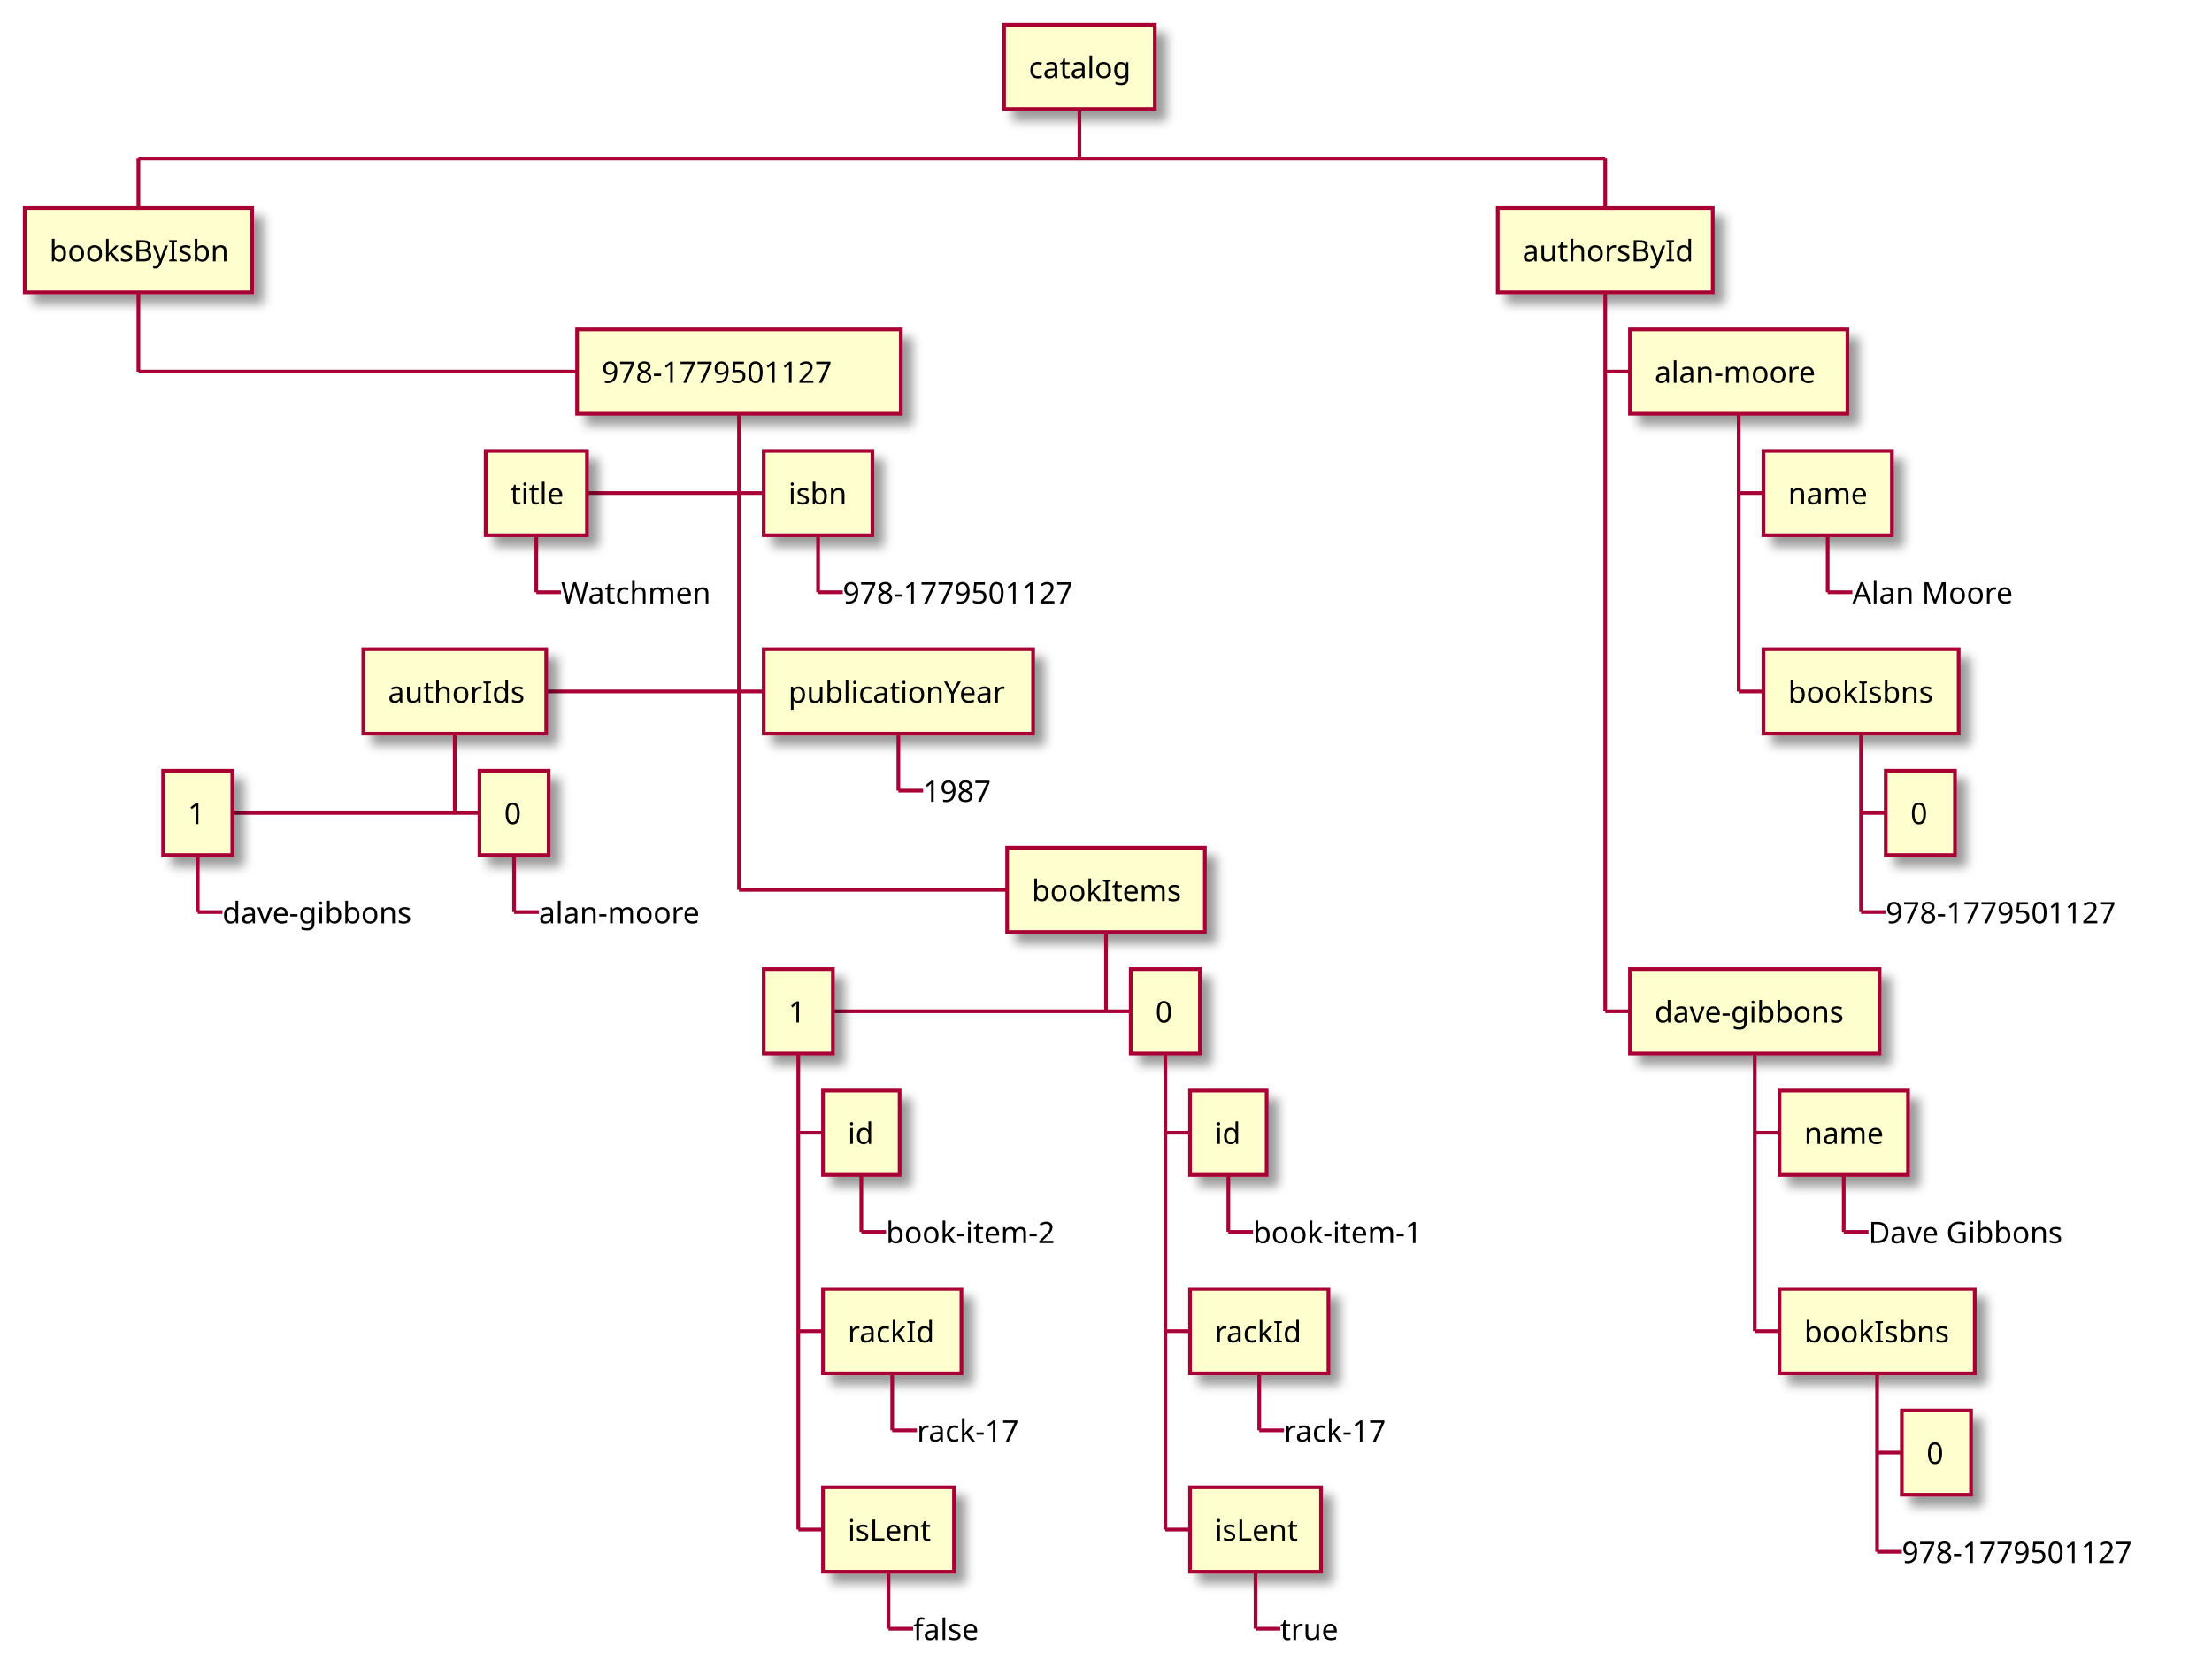
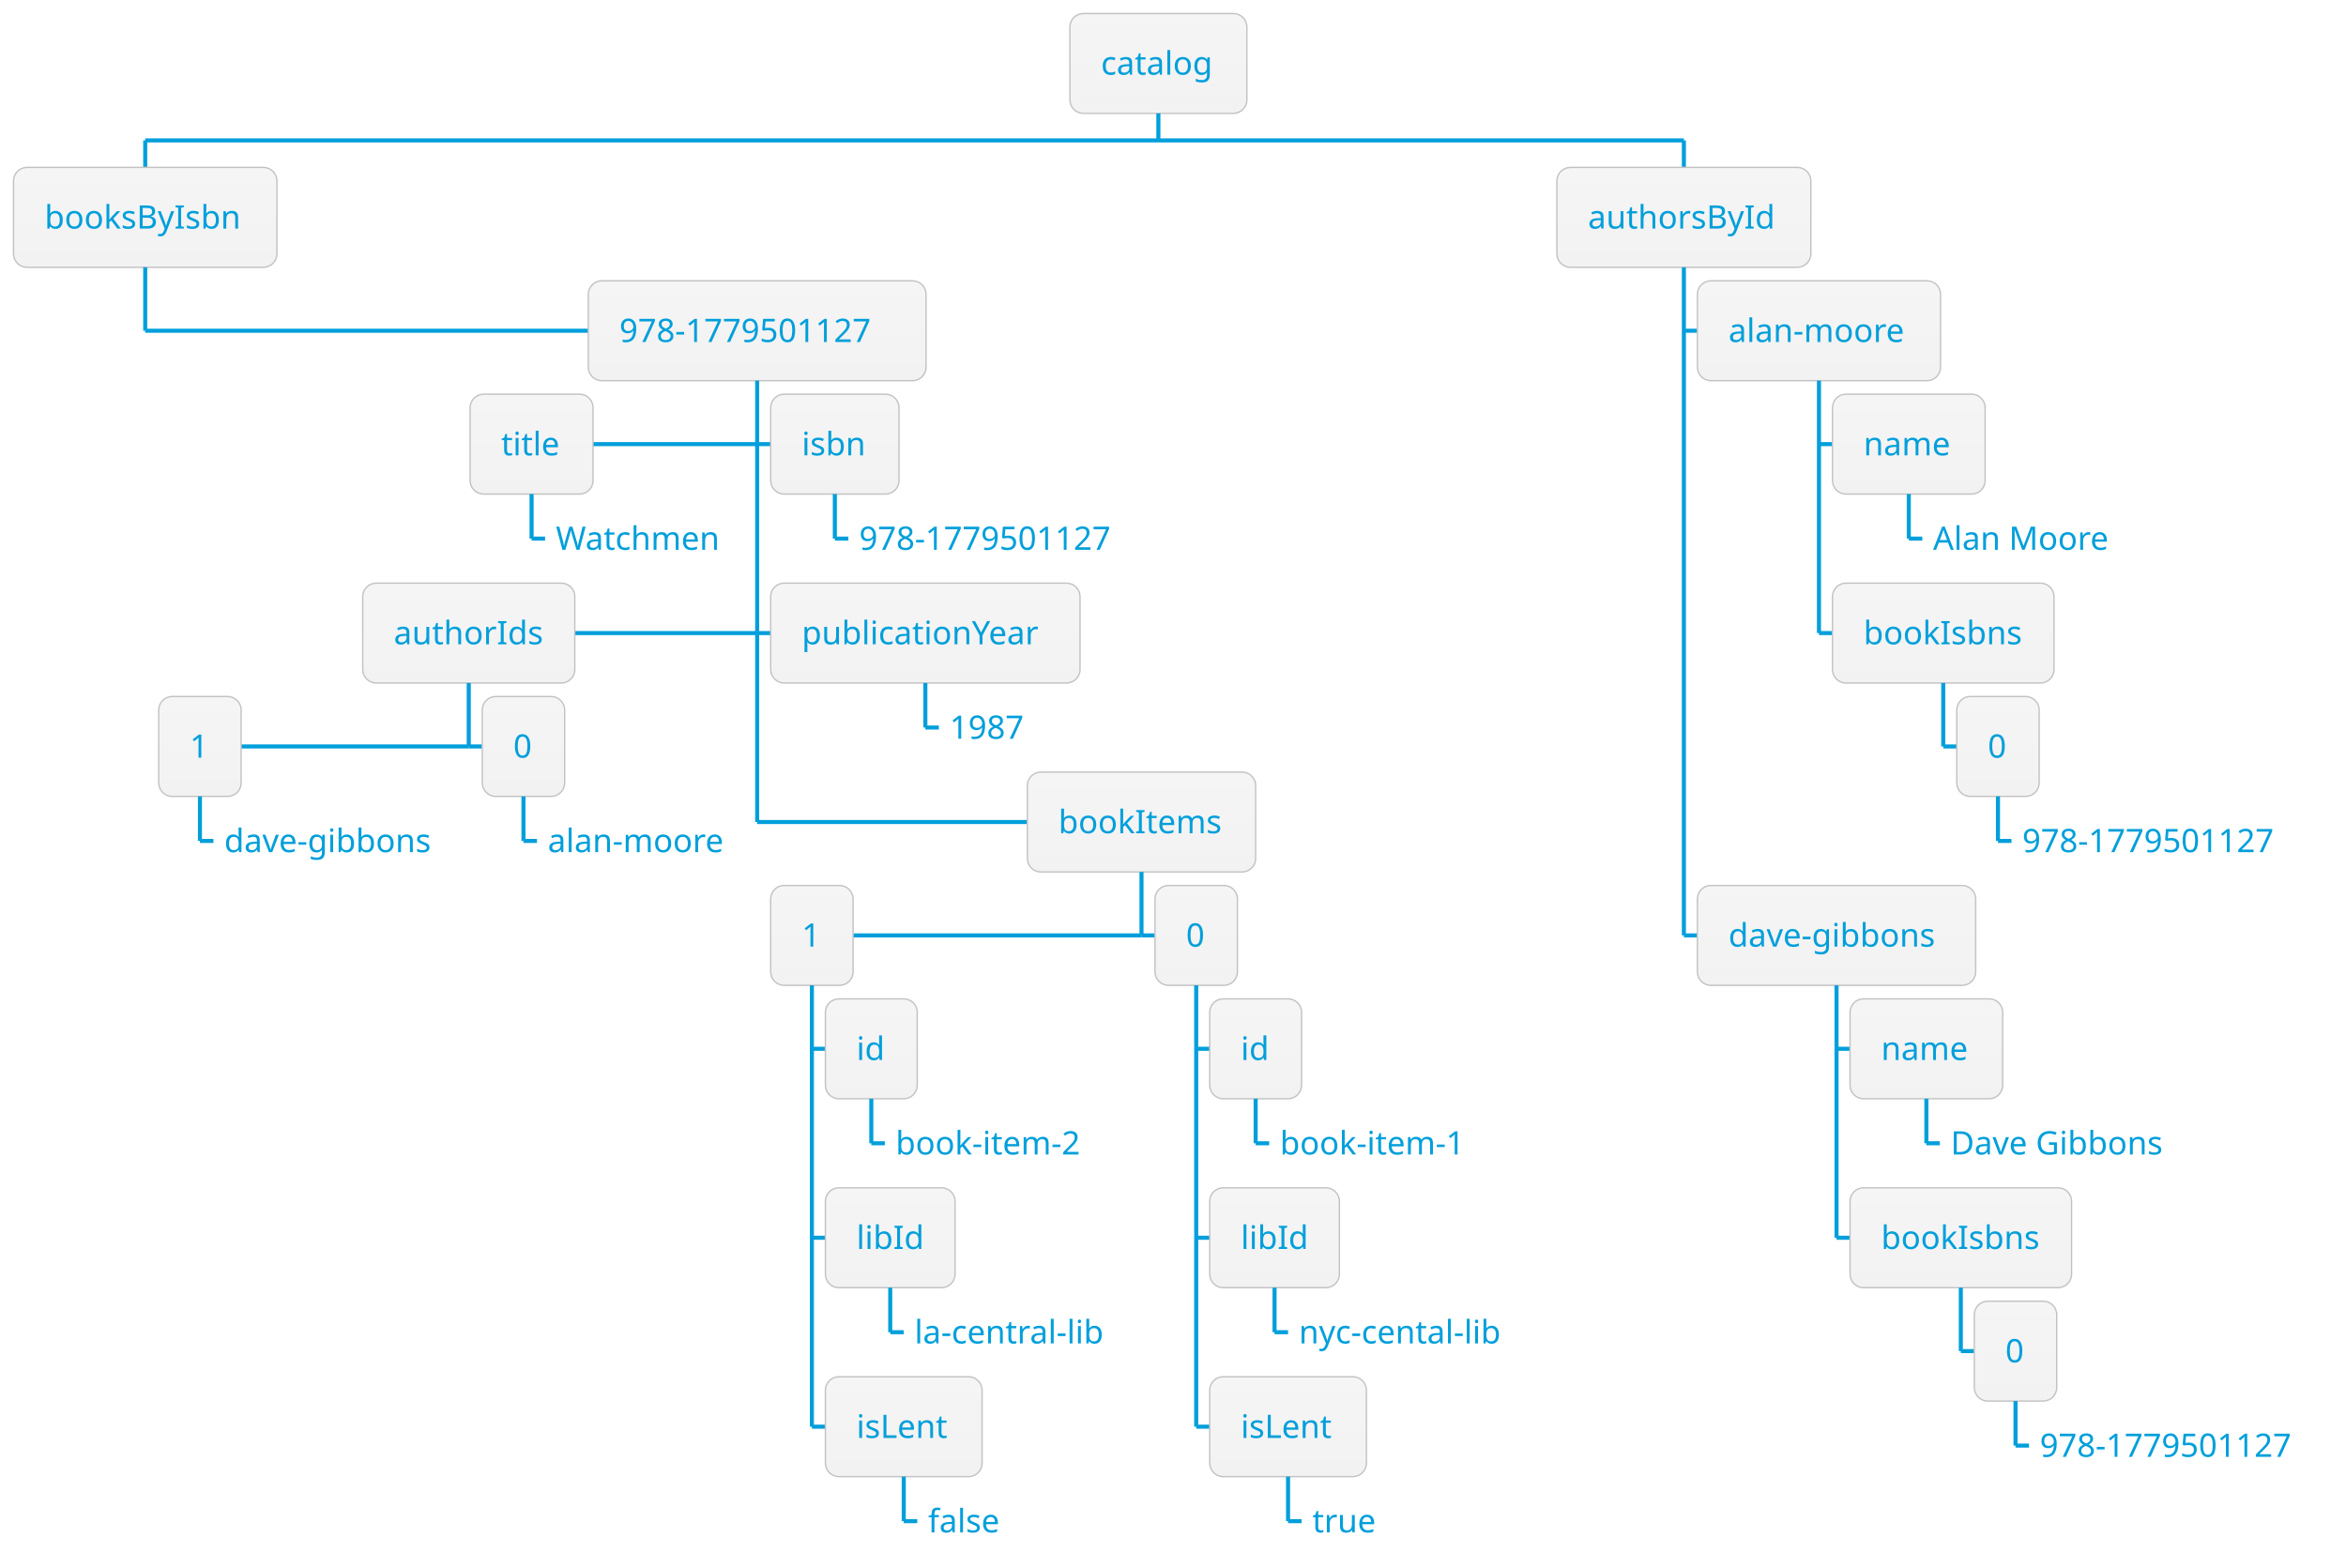
- <svg xmlns="http://www.w3.org/2000/svg" contentScriptType="application/ecmascript" contentStyleType="text/css" height="678px" preserveAspectRatio="none" style="width:895px;height:678px;" version="1.1" viewBox="0 0 895 678" width="895px" zoomAndPan="magnify">
+ <svg xmlns="http://www.w3.org/2000/svg" contentScriptType="application/ecmascript" contentStyleType="text/css" height="1209.375px" preserveAspectRatio="none" style="width:1809px;height:1209px;background:#00000000;" version="1.1" viewBox="0 0 1809 1209" width="1809.375px" zoomAndPan="magnify">
  <defs>
-     <filter height="300%" id="f19ghdl5jpj5qi" width="300%" x="-1" y="-1">
-       <feGaussianBlur result="blurOut" stdDeviation="2.0" />
-       <feColorMatrix in="blurOut" result="blurOut2" type="matrix" values="0 0 0 0 0 0 0 0 0 0 0 0 0 0 0 0 0 0 .4 0" />
-       <feOffset dx="4.0" dy="4.0" in="blurOut2" result="blurOut3" />
-       <feBlend in="SourceGraphic" in2="blurOut3" mode="normal" />
-     </filter>
+     <linearGradient id="gxro4prvr1jkl0" x1="50%" x2="50%" y1="0%" y2="100%">
+       <stop offset="0%" stop-color="#F5F5F5" />
+       <stop offset="100%" stop-color="#F2F2F2" />
+     </linearGradient>
  </defs>
  <g>
-     <rect fill="#FEFECE" filter="url(#f19ghdl5jpj5qi)" height="34.133" style="stroke:#A80036;stroke-width:1.5;" width="61" x="406.25" y="10" />
-     <text fill="#000000" font-family="sans-serif" font-size="12" lengthAdjust="spacing" textLength="41" x="416.25" y="31.602">catalog</text>
-     <line style="stroke:#A80036;stroke-width:1.5;" x1="436.75" x2="436.75" y1="44.133" y2="64.133" />
-     <line style="stroke:#A80036;stroke-width:1.5;" x1="56" x2="56" y1="64.133" y2="84.133" />
-     <rect fill="#FEFECE" filter="url(#f19ghdl5jpj5qi)" height="34.133" style="stroke:#A80036;stroke-width:1.5;" width="92" x="10" y="84.133" />
-     <text fill="#000000" font-family="sans-serif" font-size="12" lengthAdjust="spacing" textLength="72" x="20" y="105.734">booksByIsbn</text>
-     <line style="stroke:#A80036;stroke-width:1.5;" x1="56" x2="233.5" y1="150.332" y2="150.332" />
-     <rect fill="#FEFECE" filter="url(#f19ghdl5jpj5qi)" height="34.133" style="stroke:#A80036;stroke-width:1.5;" width="131" x="233.5" y="133.266" />
-     <text fill="#000000" font-family="sans-serif" font-size="12" lengthAdjust="spacing" textLength="111" x="243.5" y="154.867">978-1779501127</text>
-     <line style="stroke:#A80036;stroke-width:1.5;" x1="237.5" x2="299" y1="199.465" y2="199.465" />
-     <rect fill="#FEFECE" filter="url(#f19ghdl5jpj5qi)" height="34.133" style="stroke:#A80036;stroke-width:1.5;" width="41" x="196.5" y="182.398" />
-     <text fill="#000000" font-family="sans-serif" font-size="12" lengthAdjust="spacing" textLength="21" x="206.5" y="204">title</text>
-     <line style="stroke:#A80036;stroke-width:1.5;" x1="217" x2="227" y1="239.598" y2="239.598" />
-     <text fill="#000000" font-family="sans-serif" font-size="12" lengthAdjust="spacing" textLength="59" x="227" y="244.133">Watchmen</text>
-     <line style="stroke:#A80036;stroke-width:1.5;" x1="217" x2="217" y1="216.531" y2="239.598" />
-     <line style="stroke:#A80036;stroke-width:1.5;" x1="221" x2="299" y1="279.731" y2="279.731" />
-     <rect fill="#FEFECE" filter="url(#f19ghdl5jpj5qi)" height="34.133" style="stroke:#A80036;stroke-width:1.5;" width="74" x="147" y="262.664" />
-     <text fill="#000000" font-family="sans-serif" font-size="12" lengthAdjust="spacing" textLength="54" x="157" y="284.266">authorIds</text>
-     <line style="stroke:#A80036;stroke-width:1.5;" x1="94" x2="184" y1="328.863" y2="328.863" />
-     <rect fill="#FEFECE" filter="url(#f19ghdl5jpj5qi)" height="34.133" style="stroke:#A80036;stroke-width:1.5;" width="28" x="66" y="311.797" />
-     <text fill="#000000" font-family="sans-serif" font-size="12" lengthAdjust="spacing" textLength="8" x="76" y="333.398">1</text>
-     <line style="stroke:#A80036;stroke-width:1.5;" x1="80" x2="90" y1="368.996" y2="368.996" />
-     <text fill="#000000" font-family="sans-serif" font-size="12" lengthAdjust="spacing" textLength="81" x="90" y="373.531">dave-gibbons</text>
-     <line style="stroke:#A80036;stroke-width:1.5;" x1="80" x2="80" y1="345.93" y2="368.996" />
-     <line style="stroke:#A80036;stroke-width:1.5;" x1="184" x2="194" y1="328.863" y2="328.863" />
-     <rect fill="#FEFECE" filter="url(#f19ghdl5jpj5qi)" height="34.133" style="stroke:#A80036;stroke-width:1.5;" width="28" x="194" y="311.797" />
-     <text fill="#000000" font-family="sans-serif" font-size="12" lengthAdjust="spacing" textLength="8" x="204" y="333.398">0</text>
-     <line style="stroke:#A80036;stroke-width:1.5;" x1="208" x2="218" y1="368.996" y2="368.996" />
-     <text fill="#000000" font-family="sans-serif" font-size="12" lengthAdjust="spacing" textLength="68" x="218" y="373.531">alan-moore</text>
-     <line style="stroke:#A80036;stroke-width:1.5;" x1="208" x2="208" y1="345.93" y2="368.996" />
-     <line style="stroke:#A80036;stroke-width:1.5;" x1="184" x2="184" y1="296.797" y2="328.863" />
-     <line style="stroke:#A80036;stroke-width:1.5;" x1="299" x2="309" y1="199.465" y2="199.465" />
-     <rect fill="#FEFECE" filter="url(#f19ghdl5jpj5qi)" height="34.133" style="stroke:#A80036;stroke-width:1.5;" width="44" x="309" y="182.398" />
-     <text fill="#000000" font-family="sans-serif" font-size="12" lengthAdjust="spacing" textLength="24" x="319" y="204">isbn</text>
-     <line style="stroke:#A80036;stroke-width:1.5;" x1="331" x2="341" y1="239.598" y2="239.598" />
-     <text fill="#000000" font-family="sans-serif" font-size="12" lengthAdjust="spacing" textLength="111" x="341" y="244.133">978-1779501127</text>
-     <line style="stroke:#A80036;stroke-width:1.5;" x1="331" x2="331" y1="216.531" y2="239.598" />
-     <line style="stroke:#A80036;stroke-width:1.5;" x1="299" x2="309" y1="279.731" y2="279.731" />
-     <rect fill="#FEFECE" filter="url(#f19ghdl5jpj5qi)" height="34.133" style="stroke:#A80036;stroke-width:1.5;" width="109" x="309" y="262.664" />
-     <text fill="#000000" font-family="sans-serif" font-size="12" lengthAdjust="spacing" textLength="89" x="319" y="284.266">publicationYear</text>
-     <line style="stroke:#A80036;stroke-width:1.5;" x1="363.5" x2="373.5" y1="319.863" y2="319.863" />
-     <text fill="#000000" font-family="sans-serif" font-size="12" lengthAdjust="spacing" textLength="32" x="373.5" y="324.398">1987</text>
-     <line style="stroke:#A80036;stroke-width:1.5;" x1="363.5" x2="363.5" y1="296.797" y2="319.863" />
-     <line style="stroke:#A80036;stroke-width:1.5;" x1="299" x2="407.5" y1="359.996" y2="359.996" />
-     <rect fill="#FEFECE" filter="url(#f19ghdl5jpj5qi)" height="34.133" style="stroke:#A80036;stroke-width:1.5;" width="80" x="407.5" y="342.93" />
-     <text fill="#000000" font-family="sans-serif" font-size="12" lengthAdjust="spacing" textLength="60" x="417.5" y="364.531">bookItems</text>
-     <line style="stroke:#A80036;stroke-width:1.5;" x1="337" x2="447.5" y1="409.129" y2="409.129" />
-     <rect fill="#FEFECE" filter="url(#f19ghdl5jpj5qi)" height="34.133" style="stroke:#A80036;stroke-width:1.5;" width="28" x="309" y="392.062" />
-     <text fill="#000000" font-family="sans-serif" font-size="12" lengthAdjust="spacing" textLength="8" x="319" y="413.664">1</text>
-     <line style="stroke:#A80036;stroke-width:1.5;" x1="323" x2="333" y1="458.262" y2="458.262" />
-     <rect fill="#FEFECE" filter="url(#f19ghdl5jpj5qi)" height="34.133" style="stroke:#A80036;stroke-width:1.5;" width="31" x="333" y="441.195" />
-     <text fill="#000000" font-family="sans-serif" font-size="12" lengthAdjust="spacing" textLength="11" x="343" y="462.797">id</text>
-     <line style="stroke:#A80036;stroke-width:1.5;" x1="348.5" x2="358.5" y1="498.394" y2="498.394" />
-     <text fill="#000000" font-family="sans-serif" font-size="12" lengthAdjust="spacing" textLength="76" x="358.5" y="502.93">book-item-2</text>
-     <line style="stroke:#A80036;stroke-width:1.5;" x1="348.5" x2="348.5" y1="475.328" y2="498.394" />
-     <line style="stroke:#A80036;stroke-width:1.5;" x1="323" x2="333" y1="538.527" y2="538.527" />
-     <rect fill="#FEFECE" filter="url(#f19ghdl5jpj5qi)" height="34.133" style="stroke:#A80036;stroke-width:1.5;" width="56" x="333" y="521.461" />
-     <text fill="#000000" font-family="sans-serif" font-size="12" lengthAdjust="spacing" textLength="36" x="343" y="543.062">rackId</text>
-     <line style="stroke:#A80036;stroke-width:1.5;" x1="361" x2="371" y1="578.66" y2="578.66" />
-     <text fill="#000000" font-family="sans-serif" font-size="12" lengthAdjust="spacing" textLength="48" x="371" y="583.195">rack-17</text>
-     <line style="stroke:#A80036;stroke-width:1.5;" x1="361" x2="361" y1="555.594" y2="578.66" />
-     <line style="stroke:#A80036;stroke-width:1.5;" x1="323" x2="333" y1="618.793" y2="618.793" />
-     <rect fill="#FEFECE" filter="url(#f19ghdl5jpj5qi)" height="34.133" style="stroke:#A80036;stroke-width:1.5;" width="53" x="333" y="601.727" />
-     <text fill="#000000" font-family="sans-serif" font-size="12" lengthAdjust="spacing" textLength="33" x="343" y="623.328">isLent</text>
-     <line style="stroke:#A80036;stroke-width:1.5;" x1="359.5" x2="369.5" y1="658.926" y2="658.926" />
-     <text fill="#000000" font-family="sans-serif" font-size="12" lengthAdjust="spacing" textLength="27" x="369.5" y="663.461">false</text>
-     <line style="stroke:#A80036;stroke-width:1.5;" x1="359.5" x2="359.5" y1="635.859" y2="658.926" />
-     <line style="stroke:#A80036;stroke-width:1.5;" x1="323" x2="323" y1="426.195" y2="618.793" />
-     <line style="stroke:#A80036;stroke-width:1.5;" x1="447.5" x2="457.5" y1="409.129" y2="409.129" />
-     <rect fill="#FEFECE" filter="url(#f19ghdl5jpj5qi)" height="34.133" style="stroke:#A80036;stroke-width:1.5;" width="28" x="457.5" y="392.062" />
-     <text fill="#000000" font-family="sans-serif" font-size="12" lengthAdjust="spacing" textLength="8" x="467.5" y="413.664">0</text>
-     <line style="stroke:#A80036;stroke-width:1.5;" x1="471.5" x2="481.5" y1="458.262" y2="458.262" />
-     <rect fill="#FEFECE" filter="url(#f19ghdl5jpj5qi)" height="34.133" style="stroke:#A80036;stroke-width:1.5;" width="31" x="481.5" y="441.195" />
-     <text fill="#000000" font-family="sans-serif" font-size="12" lengthAdjust="spacing" textLength="11" x="491.5" y="462.797">id</text>
-     <line style="stroke:#A80036;stroke-width:1.5;" x1="497" x2="507" y1="498.394" y2="498.394" />
-     <text fill="#000000" font-family="sans-serif" font-size="12" lengthAdjust="spacing" textLength="76" x="507" y="502.93">book-item-1</text>
-     <line style="stroke:#A80036;stroke-width:1.5;" x1="497" x2="497" y1="475.328" y2="498.394" />
-     <line style="stroke:#A80036;stroke-width:1.5;" x1="471.5" x2="481.5" y1="538.527" y2="538.527" />
-     <rect fill="#FEFECE" filter="url(#f19ghdl5jpj5qi)" height="34.133" style="stroke:#A80036;stroke-width:1.5;" width="56" x="481.5" y="521.461" />
-     <text fill="#000000" font-family="sans-serif" font-size="12" lengthAdjust="spacing" textLength="36" x="491.5" y="543.062">rackId</text>
-     <line style="stroke:#A80036;stroke-width:1.5;" x1="509.5" x2="519.5" y1="578.66" y2="578.66" />
-     <text fill="#000000" font-family="sans-serif" font-size="12" lengthAdjust="spacing" textLength="48" x="519.5" y="583.195">rack-17</text>
-     <line style="stroke:#A80036;stroke-width:1.5;" x1="509.5" x2="509.5" y1="555.594" y2="578.66" />
-     <line style="stroke:#A80036;stroke-width:1.5;" x1="471.5" x2="481.5" y1="618.793" y2="618.793" />
-     <rect fill="#FEFECE" filter="url(#f19ghdl5jpj5qi)" height="34.133" style="stroke:#A80036;stroke-width:1.5;" width="53" x="481.5" y="601.727" />
-     <text fill="#000000" font-family="sans-serif" font-size="12" lengthAdjust="spacing" textLength="33" x="491.5" y="623.328">isLent</text>
-     <line style="stroke:#A80036;stroke-width:1.5;" x1="508" x2="518" y1="658.926" y2="658.926" />
-     <text fill="#000000" font-family="sans-serif" font-size="12" lengthAdjust="spacing" textLength="23" x="518" y="663.461">true</text>
-     <line style="stroke:#A80036;stroke-width:1.5;" x1="508" x2="508" y1="635.859" y2="658.926" />
-     <line style="stroke:#A80036;stroke-width:1.5;" x1="471.5" x2="471.5" y1="426.195" y2="618.793" />
-     <line style="stroke:#A80036;stroke-width:1.5;" x1="447.5" x2="447.5" y1="377.062" y2="409.129" />
-     <line style="stroke:#A80036;stroke-width:1.5;" x1="299" x2="299" y1="167.398" y2="359.996" />
-     <line style="stroke:#A80036;stroke-width:1.5;" x1="56" x2="56" y1="118.266" y2="150.332" />
-     <line style="stroke:#A80036;stroke-width:1.5;" x1="649.5" x2="649.5" y1="64.133" y2="84.133" />
-     <rect fill="#FEFECE" filter="url(#f19ghdl5jpj5qi)" height="34.133" style="stroke:#A80036;stroke-width:1.5;" width="87" x="606" y="84.133" />
-     <text fill="#000000" font-family="sans-serif" font-size="12" lengthAdjust="spacing" textLength="67" x="616" y="105.734">authorsById</text>
-     <line style="stroke:#A80036;stroke-width:1.5;" x1="649.5" x2="659.5" y1="150.332" y2="150.332" />
-     <rect fill="#FEFECE" filter="url(#f19ghdl5jpj5qi)" height="34.133" style="stroke:#A80036;stroke-width:1.5;" width="88" x="659.5" y="133.266" />
-     <text fill="#000000" font-family="sans-serif" font-size="12" lengthAdjust="spacing" textLength="68" x="669.5" y="154.867">alan-moore</text>
-     <line style="stroke:#A80036;stroke-width:1.5;" x1="703.5" x2="713.5" y1="199.465" y2="199.465" />
-     <rect fill="#FEFECE" filter="url(#f19ghdl5jpj5qi)" height="34.133" style="stroke:#A80036;stroke-width:1.5;" width="52" x="713.5" y="182.398" />
-     <text fill="#000000" font-family="sans-serif" font-size="12" lengthAdjust="spacing" textLength="32" x="723.5" y="204">name</text>
-     <line style="stroke:#A80036;stroke-width:1.5;" x1="739.5" x2="749.5" y1="239.598" y2="239.598" />
-     <text fill="#000000" font-family="sans-serif" font-size="12" lengthAdjust="spacing" textLength="65" x="749.5" y="244.133">Alan Moore</text>
-     <line style="stroke:#A80036;stroke-width:1.5;" x1="739.5" x2="739.5" y1="216.531" y2="239.598" />
-     <line style="stroke:#A80036;stroke-width:1.5;" x1="703.5" x2="713.5" y1="279.731" y2="279.731" />
-     <rect fill="#FEFECE" filter="url(#f19ghdl5jpj5qi)" height="34.133" style="stroke:#A80036;stroke-width:1.5;" width="79" x="713.5" y="262.664" />
-     <text fill="#000000" font-family="sans-serif" font-size="12" lengthAdjust="spacing" textLength="59" x="723.5" y="284.266">bookIsbns</text>
-     <line style="stroke:#A80036;stroke-width:1.5;" x1="753" x2="763" y1="328.863" y2="328.863" />
-     <rect fill="#FEFECE" filter="url(#f19ghdl5jpj5qi)" height="34.133" style="stroke:#A80036;stroke-width:1.5;" width="28" x="763" y="311.797" />
-     <text fill="#000000" font-family="sans-serif" font-size="12" lengthAdjust="spacing" textLength="8" x="773" y="333.398">0</text>
-     <line style="stroke:#A80036;stroke-width:1.5;" x1="753" x2="763" y1="368.996" y2="368.996" />
-     <text fill="#000000" font-family="sans-serif" font-size="12" lengthAdjust="spacing" textLength="111" x="763" y="373.531">978-1779501127</text>
-     <line style="stroke:#A80036;stroke-width:1.5;" x1="753" x2="753" y1="296.797" y2="368.996" />
-     <line style="stroke:#A80036;stroke-width:1.5;" x1="703.5" x2="703.5" y1="167.398" y2="279.731" />
-     <line style="stroke:#A80036;stroke-width:1.5;" x1="649.5" x2="659.5" y1="409.129" y2="409.129" />
-     <rect fill="#FEFECE" filter="url(#f19ghdl5jpj5qi)" height="34.133" style="stroke:#A80036;stroke-width:1.5;" width="101" x="659.5" y="392.062" />
-     <text fill="#000000" font-family="sans-serif" font-size="12" lengthAdjust="spacing" textLength="81" x="669.5" y="413.664">dave-gibbons</text>
-     <line style="stroke:#A80036;stroke-width:1.5;" x1="710" x2="720" y1="458.262" y2="458.262" />
-     <rect fill="#FEFECE" filter="url(#f19ghdl5jpj5qi)" height="34.133" style="stroke:#A80036;stroke-width:1.5;" width="52" x="720" y="441.195" />
-     <text fill="#000000" font-family="sans-serif" font-size="12" lengthAdjust="spacing" textLength="32" x="730" y="462.797">name</text>
-     <line style="stroke:#A80036;stroke-width:1.5;" x1="746" x2="756" y1="498.394" y2="498.394" />
-     <text fill="#000000" font-family="sans-serif" font-size="12" lengthAdjust="spacing" textLength="81" x="756" y="502.93">Dave Gibbons</text>
-     <line style="stroke:#A80036;stroke-width:1.5;" x1="746" x2="746" y1="475.328" y2="498.394" />
-     <line style="stroke:#A80036;stroke-width:1.5;" x1="710" x2="720" y1="538.527" y2="538.527" />
-     <rect fill="#FEFECE" filter="url(#f19ghdl5jpj5qi)" height="34.133" style="stroke:#A80036;stroke-width:1.5;" width="79" x="720" y="521.461" />
-     <text fill="#000000" font-family="sans-serif" font-size="12" lengthAdjust="spacing" textLength="59" x="730" y="543.062">bookIsbns</text>
-     <line style="stroke:#A80036;stroke-width:1.5;" x1="759.5" x2="769.5" y1="587.66" y2="587.66" />
-     <rect fill="#FEFECE" filter="url(#f19ghdl5jpj5qi)" height="34.133" style="stroke:#A80036;stroke-width:1.5;" width="28" x="769.5" y="570.594" />
-     <text fill="#000000" font-family="sans-serif" font-size="12" lengthAdjust="spacing" textLength="8" x="779.5" y="592.195">0</text>
-     <line style="stroke:#A80036;stroke-width:1.5;" x1="759.5" x2="769.5" y1="627.793" y2="627.793" />
-     <text fill="#000000" font-family="sans-serif" font-size="12" lengthAdjust="spacing" textLength="111" x="769.5" y="632.328">978-1779501127</text>
-     <line style="stroke:#A80036;stroke-width:1.5;" x1="759.5" x2="759.5" y1="555.594" y2="627.793" />
-     <line style="stroke:#A80036;stroke-width:1.5;" x1="710" x2="710" y1="426.195" y2="538.527" />
-     <line style="stroke:#A80036;stroke-width:1.5;" x1="649.5" x2="649.5" y1="118.266" y2="409.129" />
-     <line style="stroke:#A80036;stroke-width:1.5;" x1="56" x2="649.5" y1="64.133" y2="64.133" />
+     <rect fill="url(#gxro4prvr1jkl0)" height="77.018" rx="10.417" ry="10.417" style="stroke:#C2C2C2;stroke-width:1.042;" width="136.458" x="825" y="10.417" />
+     <text fill="#009FDB" font-family="&quot;Verdana&quot;" font-size="25" lengthAdjust="spacing" textLength="88.542" x="848.958" y="57.581">catalog</text>
+     <line style="stroke:#009FDB;stroke-width:3.125;" x1="893.229" x2="893.229" y1="87.435" y2="108.268" />
+     <line style="stroke:#009FDB;stroke-width:3.125;" x1="111.979" x2="111.979" y1="108.268" y2="129.102" />
+     <rect fill="url(#gxro4prvr1jkl0)" height="77.018" rx="10.417" ry="10.417" style="stroke:#C2C2C2;stroke-width:1.042;" width="203.125" x="10.417" y="129.102" />
+     <text fill="#009FDB" font-family="&quot;Verdana&quot;" font-size="25" lengthAdjust="spacing" textLength="155.208" x="34.375" y="176.266">booksByIsbn</text>
+     <line style="stroke:#009FDB;stroke-width:3.125;" x1="111.979" x2="453.646" y1="255.046" y2="255.046" />
+     <rect fill="url(#gxro4prvr1jkl0)" height="77.018" rx="10.417" ry="10.417" style="stroke:#C2C2C2;stroke-width:1.042;" width="260.417" x="453.646" y="216.536" />
+     <text fill="#009FDB" font-family="&quot;Verdana&quot;" font-size="25" lengthAdjust="spacing" textLength="212.5" x="477.604" y="263.7">978-1779501127</text>
+     <line style="stroke:#009FDB;stroke-width:3.125;" x1="457.292" x2="583.854" y1="342.481" y2="342.481" />
+     <rect fill="url(#gxro4prvr1jkl0)" height="77.018" rx="10.417" ry="10.417" style="stroke:#C2C2C2;stroke-width:1.042;" width="94.792" x="362.5" y="303.971" />
+     <text fill="#009FDB" font-family="&quot;Verdana&quot;" font-size="25" lengthAdjust="spacing" textLength="46.875" x="386.458" y="351.135">title</text>
+     <line style="stroke:#009FDB;stroke-width:3.125;" x1="409.896" x2="420.312" y1="415.332" y2="415.332" />
+     <text fill="#009FDB" font-family="&quot;Verdana&quot;" font-size="25" lengthAdjust="spacing" textLength="133.333" x="428.646" y="423.987">Watchmen</text>
+     <line style="stroke:#009FDB;stroke-width:3.125;" x1="409.896" x2="409.896" y1="380.99" y2="415.332" />
+     <line style="stroke:#009FDB;stroke-width:3.125;" x1="443.229" x2="583.854" y1="488.184" y2="488.184" />
+     <rect fill="url(#gxro4prvr1jkl0)" height="77.018" rx="10.417" ry="10.417" style="stroke:#C2C2C2;stroke-width:1.042;" width="163.542" x="279.688" y="449.675" />
+     <text fill="#009FDB" font-family="&quot;Verdana&quot;" font-size="25" lengthAdjust="spacing" textLength="115.625" x="303.646" y="496.838">authorIds</text>
+     <line style="stroke:#009FDB;stroke-width:3.125;" x1="185.938" x2="361.458" y1="575.619" y2="575.619" />
+     <rect fill="url(#gxro4prvr1jkl0)" height="77.018" rx="10.417" ry="10.417" style="stroke:#C2C2C2;stroke-width:1.042;" width="63.542" x="122.396" y="537.109" />
+     <text fill="#009FDB" font-family="&quot;Verdana&quot;" font-size="25" lengthAdjust="spacing" textLength="15.625" x="146.354" y="584.273">1</text>
+     <line style="stroke:#009FDB;stroke-width:3.125;" x1="154.167" x2="164.583" y1="648.47" y2="648.47" />
+     <text fill="#009FDB" font-family="&quot;Verdana&quot;" font-size="25" lengthAdjust="spacing" textLength="166.667" x="172.917" y="657.125">dave-gibbons</text>
+     <line style="stroke:#009FDB;stroke-width:3.125;" x1="154.167" x2="154.167" y1="614.128" y2="648.47" />
+     <line style="stroke:#009FDB;stroke-width:3.125;" x1="361.458" x2="371.875" y1="575.619" y2="575.619" />
+     <rect fill="url(#gxro4prvr1jkl0)" height="77.018" rx="10.417" ry="10.417" style="stroke:#C2C2C2;stroke-width:1.042;" width="63.542" x="371.875" y="537.109" />
+     <text fill="#009FDB" font-family="&quot;Verdana&quot;" font-size="25" lengthAdjust="spacing" textLength="15.625" x="395.833" y="584.273">0</text>
+     <line style="stroke:#009FDB;stroke-width:3.125;" x1="403.646" x2="414.062" y1="648.47" y2="648.47" />
+     <text fill="#009FDB" font-family="&quot;Verdana&quot;" font-size="25" lengthAdjust="spacing" textLength="139.583" x="422.396" y="657.125">alan-moore</text>
+     <line style="stroke:#009FDB;stroke-width:3.125;" x1="403.646" x2="403.646" y1="614.128" y2="648.47" />
+     <line style="stroke:#009FDB;stroke-width:3.125;" x1="361.458" x2="361.458" y1="526.693" y2="575.619" />
+     <line style="stroke:#009FDB;stroke-width:3.125;" x1="583.854" x2="594.271" y1="342.481" y2="342.481" />
+     <rect fill="url(#gxro4prvr1jkl0)" height="77.018" rx="10.417" ry="10.417" style="stroke:#C2C2C2;stroke-width:1.042;" width="98.958" x="594.271" y="303.971" />
+     <text fill="#009FDB" font-family="&quot;Verdana&quot;" font-size="25" lengthAdjust="spacing" textLength="51.042" x="618.229" y="351.135">isbn</text>
+     <line style="stroke:#009FDB;stroke-width:3.125;" x1="643.75" x2="654.167" y1="415.332" y2="415.332" />
+     <text fill="#009FDB" font-family="&quot;Verdana&quot;" font-size="25" lengthAdjust="spacing" textLength="212.5" x="662.5" y="423.987">978-1779501127</text>
+     <line style="stroke:#009FDB;stroke-width:3.125;" x1="643.75" x2="643.75" y1="380.99" y2="415.332" />
+     <line style="stroke:#009FDB;stroke-width:3.125;" x1="583.854" x2="594.271" y1="488.184" y2="488.184" />
+     <rect fill="url(#gxro4prvr1jkl0)" height="77.018" rx="10.417" ry="10.417" style="stroke:#C2C2C2;stroke-width:1.042;" width="238.542" x="594.271" y="449.675" />
+     <text fill="#009FDB" font-family="&quot;Verdana&quot;" font-size="25" lengthAdjust="spacing" textLength="190.625" x="618.229" y="496.838">publicationYear</text>
+     <line style="stroke:#009FDB;stroke-width:3.125;" x1="713.542" x2="723.958" y1="561.035" y2="561.035" />
+     <text fill="#009FDB" font-family="&quot;Verdana&quot;" font-size="25" lengthAdjust="spacing" textLength="62.5" x="732.292" y="569.69">1987</text>
+     <line style="stroke:#009FDB;stroke-width:3.125;" x1="713.542" x2="713.542" y1="526.693" y2="561.035" />
+     <line style="stroke:#009FDB;stroke-width:3.125;" x1="583.854" x2="792.188" y1="633.887" y2="633.887" />
+     <rect fill="url(#gxro4prvr1jkl0)" height="77.018" rx="10.417" ry="10.417" style="stroke:#C2C2C2;stroke-width:1.042;" width="176.042" x="792.188" y="595.378" />
+     <text fill="#009FDB" font-family="&quot;Verdana&quot;" font-size="25" lengthAdjust="spacing" textLength="128.125" x="816.146" y="642.542">bookItems</text>
+     <line style="stroke:#009FDB;stroke-width:3.125;" x1="657.812" x2="880.208" y1="721.322" y2="721.322" />
+     <rect fill="url(#gxro4prvr1jkl0)" height="77.018" rx="10.417" ry="10.417" style="stroke:#C2C2C2;stroke-width:1.042;" width="63.542" x="594.271" y="682.812" />
+     <text fill="#009FDB" font-family="&quot;Verdana&quot;" font-size="25" lengthAdjust="spacing" textLength="15.625" x="618.229" y="729.976">1</text>
+     <line style="stroke:#009FDB;stroke-width:3.125;" x1="626.042" x2="636.458" y1="808.756" y2="808.756" />
+     <rect fill="url(#gxro4prvr1jkl0)" height="77.018" rx="10.417" ry="10.417" style="stroke:#C2C2C2;stroke-width:1.042;" width="70.833" x="636.458" y="770.247" />
+     <text fill="#009FDB" font-family="&quot;Verdana&quot;" font-size="25" lengthAdjust="spacing" textLength="22.917" x="660.417" y="817.411">id</text>
+     <line style="stroke:#009FDB;stroke-width:3.125;" x1="671.875" x2="682.292" y1="881.608" y2="881.608" />
+     <text fill="#009FDB" font-family="&quot;Verdana&quot;" font-size="25" lengthAdjust="spacing" textLength="150" x="690.625" y="890.263">book-item-2</text>
+     <line style="stroke:#009FDB;stroke-width:3.125;" x1="671.875" x2="671.875" y1="847.266" y2="881.608" />
+     <line style="stroke:#009FDB;stroke-width:3.125;" x1="626.042" x2="636.458" y1="954.46" y2="954.46" />
+     <rect fill="url(#gxro4prvr1jkl0)" height="77.018" rx="10.417" ry="10.417" style="stroke:#C2C2C2;stroke-width:1.042;" width="100" x="636.458" y="915.951" />
+     <text fill="#009FDB" font-family="&quot;Verdana&quot;" font-size="25" lengthAdjust="spacing" textLength="52.083" x="660.417" y="963.114">libId</text>
+     <line style="stroke:#009FDB;stroke-width:3.125;" x1="686.458" x2="696.875" y1="1027.311" y2="1027.311" />
+     <text fill="#009FDB" font-family="&quot;Verdana&quot;" font-size="25" lengthAdjust="spacing" textLength="153.125" x="705.208" y="1035.966">la-central-lib</text>
+     <line style="stroke:#009FDB;stroke-width:3.125;" x1="686.458" x2="686.458" y1="992.969" y2="1027.311" />
+     <line style="stroke:#009FDB;stroke-width:3.125;" x1="626.042" x2="636.458" y1="1100.163" y2="1100.163" />
+     <rect fill="url(#gxro4prvr1jkl0)" height="77.018" rx="10.417" ry="10.417" style="stroke:#C2C2C2;stroke-width:1.042;" width="120.833" x="636.458" y="1061.654" />
+     <text fill="#009FDB" font-family="&quot;Verdana&quot;" font-size="25" lengthAdjust="spacing" textLength="72.917" x="660.417" y="1108.818">isLent</text>
+     <line style="stroke:#009FDB;stroke-width:3.125;" x1="696.875" x2="707.292" y1="1173.014" y2="1173.014" />
+     <text fill="#009FDB" font-family="&quot;Verdana&quot;" font-size="25" lengthAdjust="spacing" textLength="56.25" x="715.625" y="1181.669">false</text>
+     <line style="stroke:#009FDB;stroke-width:3.125;" x1="696.875" x2="696.875" y1="1138.672" y2="1173.014" />
+     <line style="stroke:#009FDB;stroke-width:3.125;" x1="626.042" x2="626.042" y1="759.831" y2="1100.163" />
+     <line style="stroke:#009FDB;stroke-width:3.125;" x1="880.208" x2="890.625" y1="721.322" y2="721.322" />
+     <rect fill="url(#gxro4prvr1jkl0)" height="77.018" rx="10.417" ry="10.417" style="stroke:#C2C2C2;stroke-width:1.042;" width="63.542" x="890.625" y="682.812" />
+     <text fill="#009FDB" font-family="&quot;Verdana&quot;" font-size="25" lengthAdjust="spacing" textLength="15.625" x="914.583" y="729.976">0</text>
+     <line style="stroke:#009FDB;stroke-width:3.125;" x1="922.396" x2="932.812" y1="808.756" y2="808.756" />
+     <rect fill="url(#gxro4prvr1jkl0)" height="77.018" rx="10.417" ry="10.417" style="stroke:#C2C2C2;stroke-width:1.042;" width="70.833" x="932.812" y="770.247" />
+     <text fill="#009FDB" font-family="&quot;Verdana&quot;" font-size="25" lengthAdjust="spacing" textLength="22.917" x="956.771" y="817.411">id</text>
+     <line style="stroke:#009FDB;stroke-width:3.125;" x1="968.229" x2="978.646" y1="881.608" y2="881.608" />
+     <text fill="#009FDB" font-family="&quot;Verdana&quot;" font-size="25" lengthAdjust="spacing" textLength="150" x="986.979" y="890.263">book-item-1</text>
+     <line style="stroke:#009FDB;stroke-width:3.125;" x1="968.229" x2="968.229" y1="847.266" y2="881.608" />
+     <line style="stroke:#009FDB;stroke-width:3.125;" x1="922.396" x2="932.812" y1="954.46" y2="954.46" />
+     <rect fill="url(#gxro4prvr1jkl0)" height="77.018" rx="10.417" ry="10.417" style="stroke:#C2C2C2;stroke-width:1.042;" width="100" x="932.812" y="915.951" />
+     <text fill="#009FDB" font-family="&quot;Verdana&quot;" font-size="25" lengthAdjust="spacing" textLength="52.083" x="956.771" y="963.114">libId</text>
+     <line style="stroke:#009FDB;stroke-width:3.125;" x1="982.812" x2="993.229" y1="1027.311" y2="1027.311" />
+     <text fill="#009FDB" font-family="&quot;Verdana&quot;" font-size="25" lengthAdjust="spacing" textLength="166.667" x="1001.562" y="1035.966">nyc-cental-lib</text>
+     <line style="stroke:#009FDB;stroke-width:3.125;" x1="982.812" x2="982.812" y1="992.969" y2="1027.311" />
+     <line style="stroke:#009FDB;stroke-width:3.125;" x1="922.396" x2="932.812" y1="1100.163" y2="1100.163" />
+     <rect fill="url(#gxro4prvr1jkl0)" height="77.018" rx="10.417" ry="10.417" style="stroke:#C2C2C2;stroke-width:1.042;" width="120.833" x="932.812" y="1061.654" />
+     <text fill="#009FDB" font-family="&quot;Verdana&quot;" font-size="25" lengthAdjust="spacing" textLength="72.917" x="956.771" y="1108.818">isLent</text>
+     <line style="stroke:#009FDB;stroke-width:3.125;" x1="993.229" x2="1003.646" y1="1173.014" y2="1173.014" />
+     <text fill="#009FDB" font-family="&quot;Verdana&quot;" font-size="25" lengthAdjust="spacing" textLength="50" x="1011.979" y="1181.669">true</text>
+     <line style="stroke:#009FDB;stroke-width:3.125;" x1="993.229" x2="993.229" y1="1138.672" y2="1173.014" />
+     <line style="stroke:#009FDB;stroke-width:3.125;" x1="922.396" x2="922.396" y1="759.831" y2="1100.163" />
+     <line style="stroke:#009FDB;stroke-width:3.125;" x1="880.208" x2="880.208" y1="672.396" y2="721.322" />
+     <line style="stroke:#009FDB;stroke-width:3.125;" x1="583.854" x2="583.854" y1="293.555" y2="633.887" />
+     <line style="stroke:#009FDB;stroke-width:3.125;" x1="111.979" x2="111.979" y1="206.12" y2="255.046" />
+     <line style="stroke:#009FDB;stroke-width:3.125;" x1="1298.438" x2="1298.438" y1="108.268" y2="129.102" />
+     <rect fill="url(#gxro4prvr1jkl0)" height="77.018" rx="10.417" ry="10.417" style="stroke:#C2C2C2;stroke-width:1.042;" width="195.833" x="1200.521" y="129.102" />
+     <text fill="#009FDB" font-family="&quot;Verdana&quot;" font-size="25" lengthAdjust="spacing" textLength="147.917" x="1224.479" y="176.266">authorsById</text>
+     <line style="stroke:#009FDB;stroke-width:3.125;" x1="1298.438" x2="1308.854" y1="255.046" y2="255.046" />
+     <rect fill="url(#gxro4prvr1jkl0)" height="77.018" rx="10.417" ry="10.417" style="stroke:#C2C2C2;stroke-width:1.042;" width="187.5" x="1308.854" y="216.536" />
+     <text fill="#009FDB" font-family="&quot;Verdana&quot;" font-size="25" lengthAdjust="spacing" textLength="139.583" x="1332.812" y="263.7">alan-moore</text>
+     <line style="stroke:#009FDB;stroke-width:3.125;" x1="1402.604" x2="1413.021" y1="342.481" y2="342.481" />
+     <rect fill="url(#gxro4prvr1jkl0)" height="77.018" rx="10.417" ry="10.417" style="stroke:#C2C2C2;stroke-width:1.042;" width="117.708" x="1413.021" y="303.971" />
+     <text fill="#009FDB" font-family="&quot;Verdana&quot;" font-size="25" lengthAdjust="spacing" textLength="69.792" x="1436.979" y="351.135">name</text>
+     <line style="stroke:#009FDB;stroke-width:3.125;" x1="1471.875" x2="1482.292" y1="415.332" y2="415.332" />
+     <text fill="#009FDB" font-family="&quot;Verdana&quot;" font-size="25" lengthAdjust="spacing" textLength="137.5" x="1490.625" y="423.987">Alan Moore</text>
+     <line style="stroke:#009FDB;stroke-width:3.125;" x1="1471.875" x2="1471.875" y1="380.99" y2="415.332" />
+     <line style="stroke:#009FDB;stroke-width:3.125;" x1="1402.604" x2="1413.021" y1="488.184" y2="488.184" />
+     <rect fill="url(#gxro4prvr1jkl0)" height="77.018" rx="10.417" ry="10.417" style="stroke:#C2C2C2;stroke-width:1.042;" width="170.833" x="1413.021" y="449.675" />
+     <text fill="#009FDB" font-family="&quot;Verdana&quot;" font-size="25" lengthAdjust="spacing" textLength="122.917" x="1436.979" y="496.838">bookIsbns</text>
+     <line style="stroke:#009FDB;stroke-width:3.125;" x1="1498.438" x2="1508.854" y1="575.619" y2="575.619" />
+     <rect fill="url(#gxro4prvr1jkl0)" height="77.018" rx="10.417" ry="10.417" style="stroke:#C2C2C2;stroke-width:1.042;" width="63.542" x="1508.854" y="537.109" />
+     <text fill="#009FDB" font-family="&quot;Verdana&quot;" font-size="25" lengthAdjust="spacing" textLength="15.625" x="1532.812" y="584.273">0</text>
+     <line style="stroke:#009FDB;stroke-width:3.125;" x1="1540.625" x2="1551.042" y1="648.47" y2="648.47" />
+     <text fill="#009FDB" font-family="&quot;Verdana&quot;" font-size="25" lengthAdjust="spacing" textLength="212.5" x="1559.375" y="657.125">978-1779501127</text>
+     <line style="stroke:#009FDB;stroke-width:3.125;" x1="1540.625" x2="1540.625" y1="614.128" y2="648.47" />
+     <line style="stroke:#009FDB;stroke-width:3.125;" x1="1498.438" x2="1498.438" y1="526.693" y2="575.619" />
+     <line style="stroke:#009FDB;stroke-width:3.125;" x1="1402.604" x2="1402.604" y1="293.555" y2="488.184" />
+     <line style="stroke:#009FDB;stroke-width:3.125;" x1="1298.438" x2="1308.854" y1="721.322" y2="721.322" />
+     <rect fill="url(#gxro4prvr1jkl0)" height="77.018" rx="10.417" ry="10.417" style="stroke:#C2C2C2;stroke-width:1.042;" width="214.583" x="1308.854" y="682.812" />
+     <text fill="#009FDB" font-family="&quot;Verdana&quot;" font-size="25" lengthAdjust="spacing" textLength="166.667" x="1332.812" y="729.976">dave-gibbons</text>
+     <line style="stroke:#009FDB;stroke-width:3.125;" x1="1416.146" x2="1426.562" y1="808.756" y2="808.756" />
+     <rect fill="url(#gxro4prvr1jkl0)" height="77.018" rx="10.417" ry="10.417" style="stroke:#C2C2C2;stroke-width:1.042;" width="117.708" x="1426.562" y="770.247" />
+     <text fill="#009FDB" font-family="&quot;Verdana&quot;" font-size="25" lengthAdjust="spacing" textLength="69.792" x="1450.521" y="817.411">name</text>
+     <line style="stroke:#009FDB;stroke-width:3.125;" x1="1485.417" x2="1495.833" y1="881.608" y2="881.608" />
+     <text fill="#009FDB" font-family="&quot;Verdana&quot;" font-size="25" lengthAdjust="spacing" textLength="172.917" x="1504.167" y="890.263">Dave Gibbons</text>
+     <line style="stroke:#009FDB;stroke-width:3.125;" x1="1485.417" x2="1485.417" y1="847.266" y2="881.608" />
+     <line style="stroke:#009FDB;stroke-width:3.125;" x1="1416.146" x2="1426.562" y1="954.46" y2="954.46" />
+     <rect fill="url(#gxro4prvr1jkl0)" height="77.018" rx="10.417" ry="10.417" style="stroke:#C2C2C2;stroke-width:1.042;" width="170.833" x="1426.562" y="915.951" />
+     <text fill="#009FDB" font-family="&quot;Verdana&quot;" font-size="25" lengthAdjust="spacing" textLength="122.917" x="1450.521" y="963.114">bookIsbns</text>
+     <line style="stroke:#009FDB;stroke-width:3.125;" x1="1511.979" x2="1522.396" y1="1041.895" y2="1041.895" />
+     <rect fill="url(#gxro4prvr1jkl0)" height="77.018" rx="10.417" ry="10.417" style="stroke:#C2C2C2;stroke-width:1.042;" width="63.542" x="1522.396" y="1003.385" />
+     <text fill="#009FDB" font-family="&quot;Verdana&quot;" font-size="25" lengthAdjust="spacing" textLength="15.625" x="1546.354" y="1050.549">0</text>
+     <line style="stroke:#009FDB;stroke-width:3.125;" x1="1554.167" x2="1564.583" y1="1114.746" y2="1114.746" />
+     <text fill="#009FDB" font-family="&quot;Verdana&quot;" font-size="25" lengthAdjust="spacing" textLength="212.5" x="1572.917" y="1123.401">978-1779501127</text>
+     <line style="stroke:#009FDB;stroke-width:3.125;" x1="1554.167" x2="1554.167" y1="1080.404" y2="1114.746" />
+     <line style="stroke:#009FDB;stroke-width:3.125;" x1="1511.979" x2="1511.979" y1="992.969" y2="1041.895" />
+     <line style="stroke:#009FDB;stroke-width:3.125;" x1="1416.146" x2="1416.146" y1="759.831" y2="954.46" />
+     <line style="stroke:#009FDB;stroke-width:3.125;" x1="1298.438" x2="1298.438" y1="206.12" y2="721.322" />
+     <line style="stroke:#009FDB;stroke-width:3.125;" x1="111.979" x2="1298.438" y1="108.268" y2="108.268" />
  </g>
</svg>
